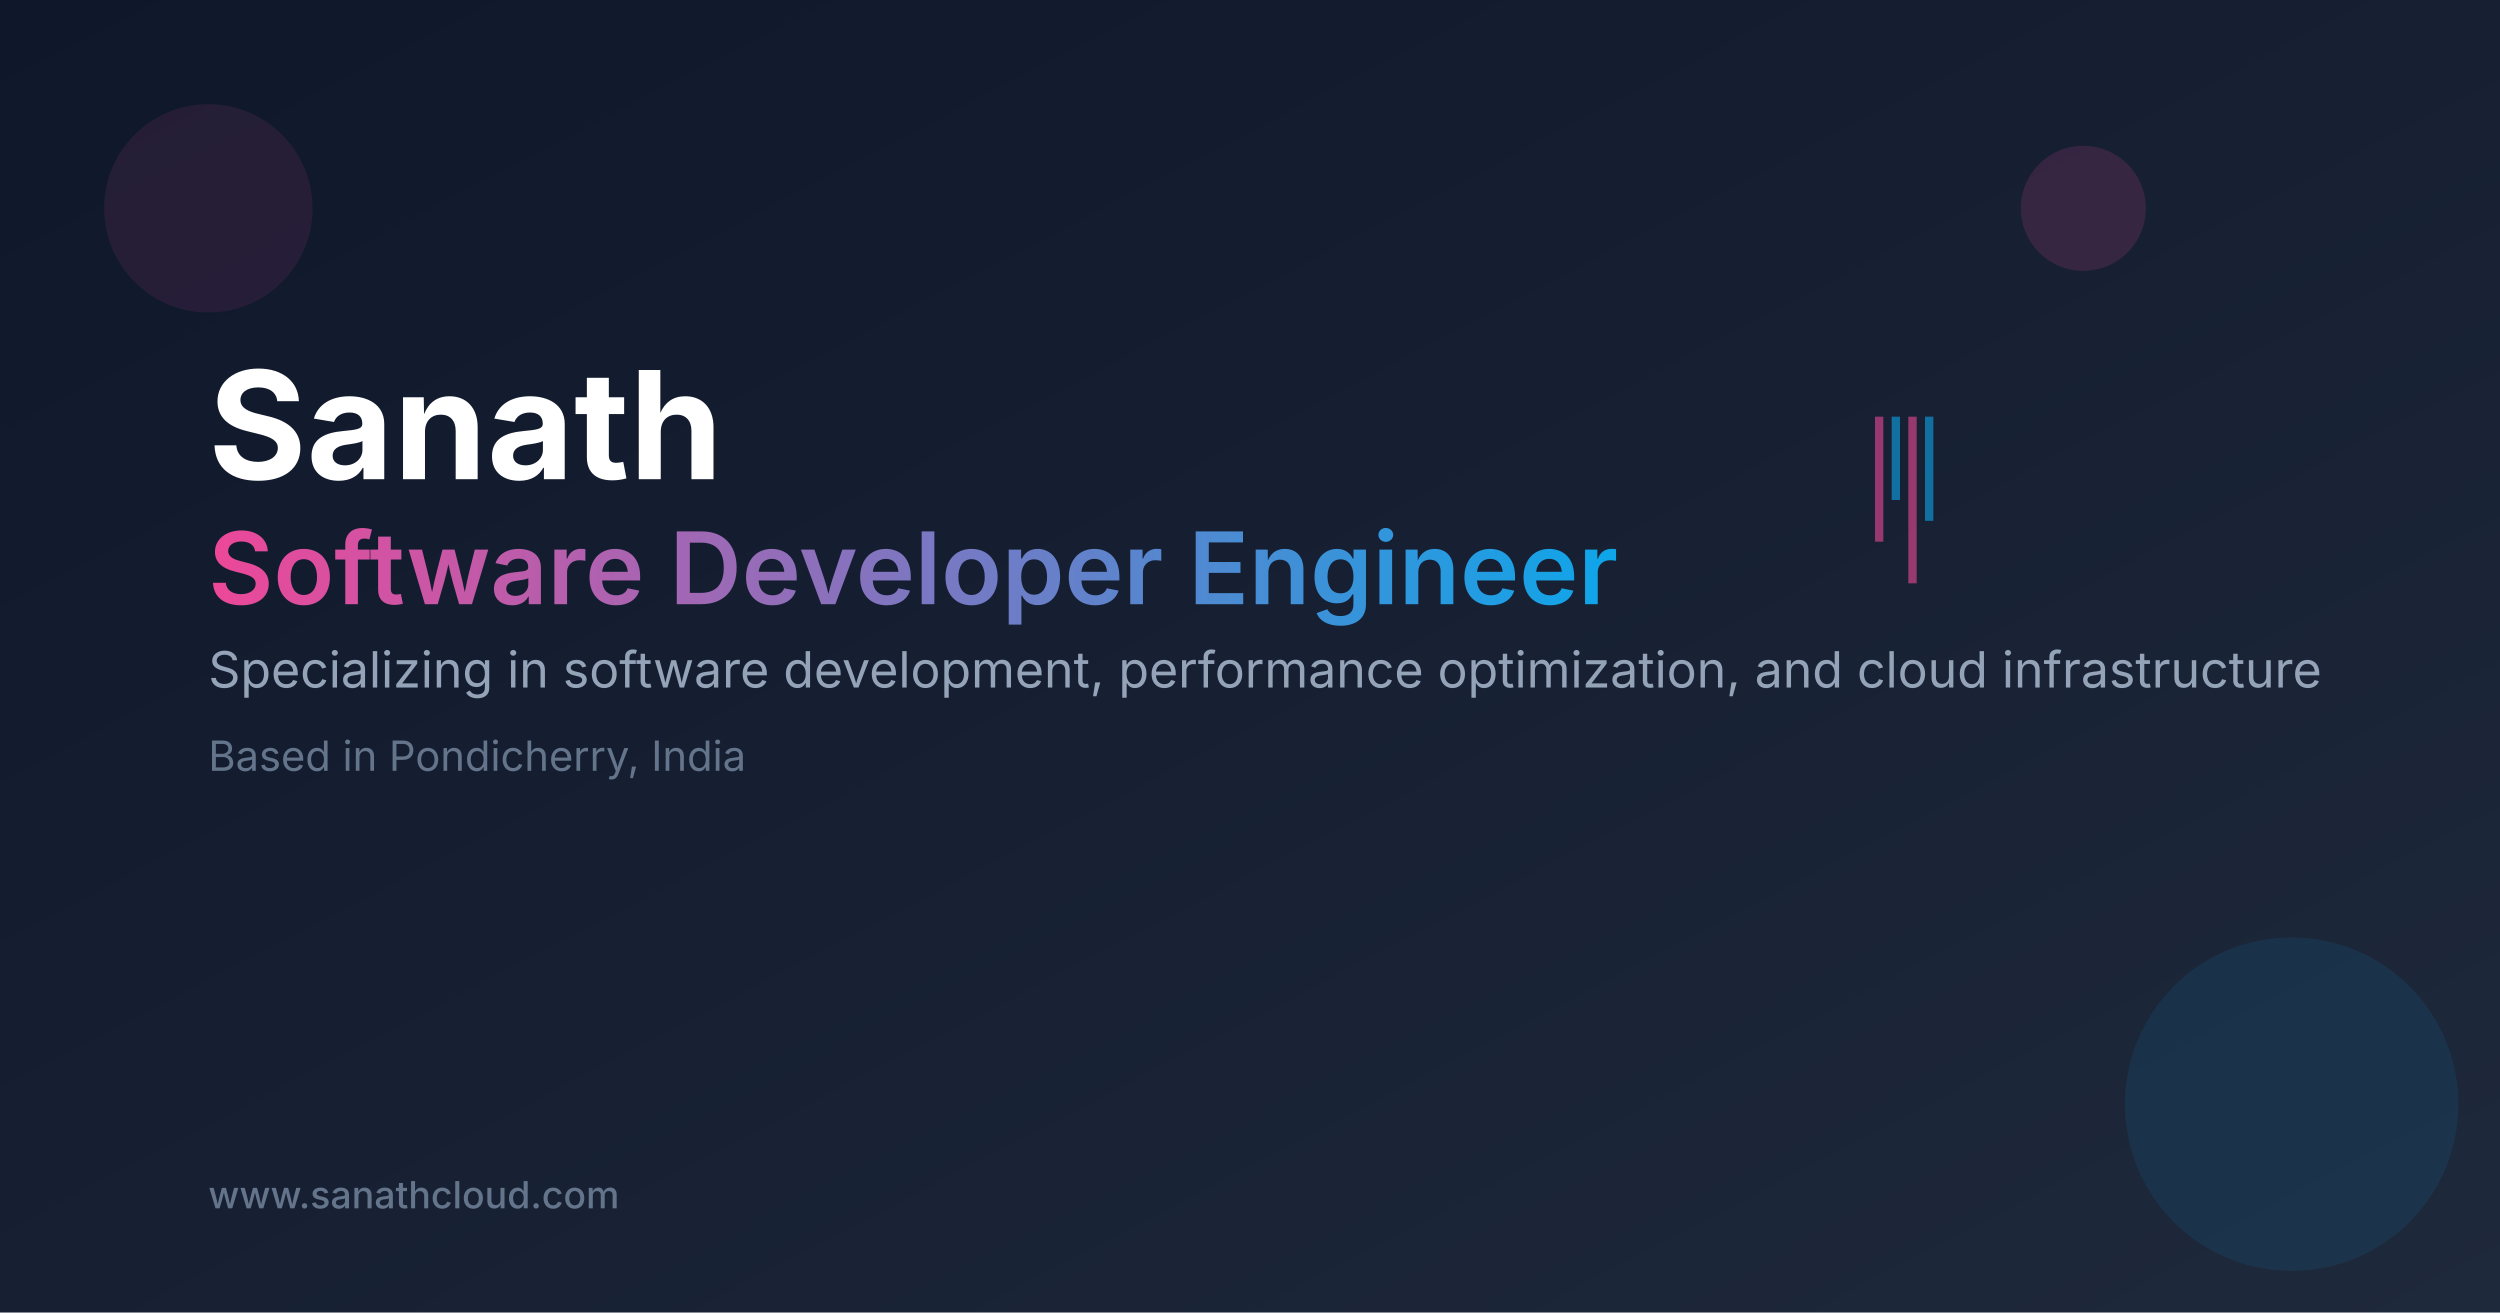
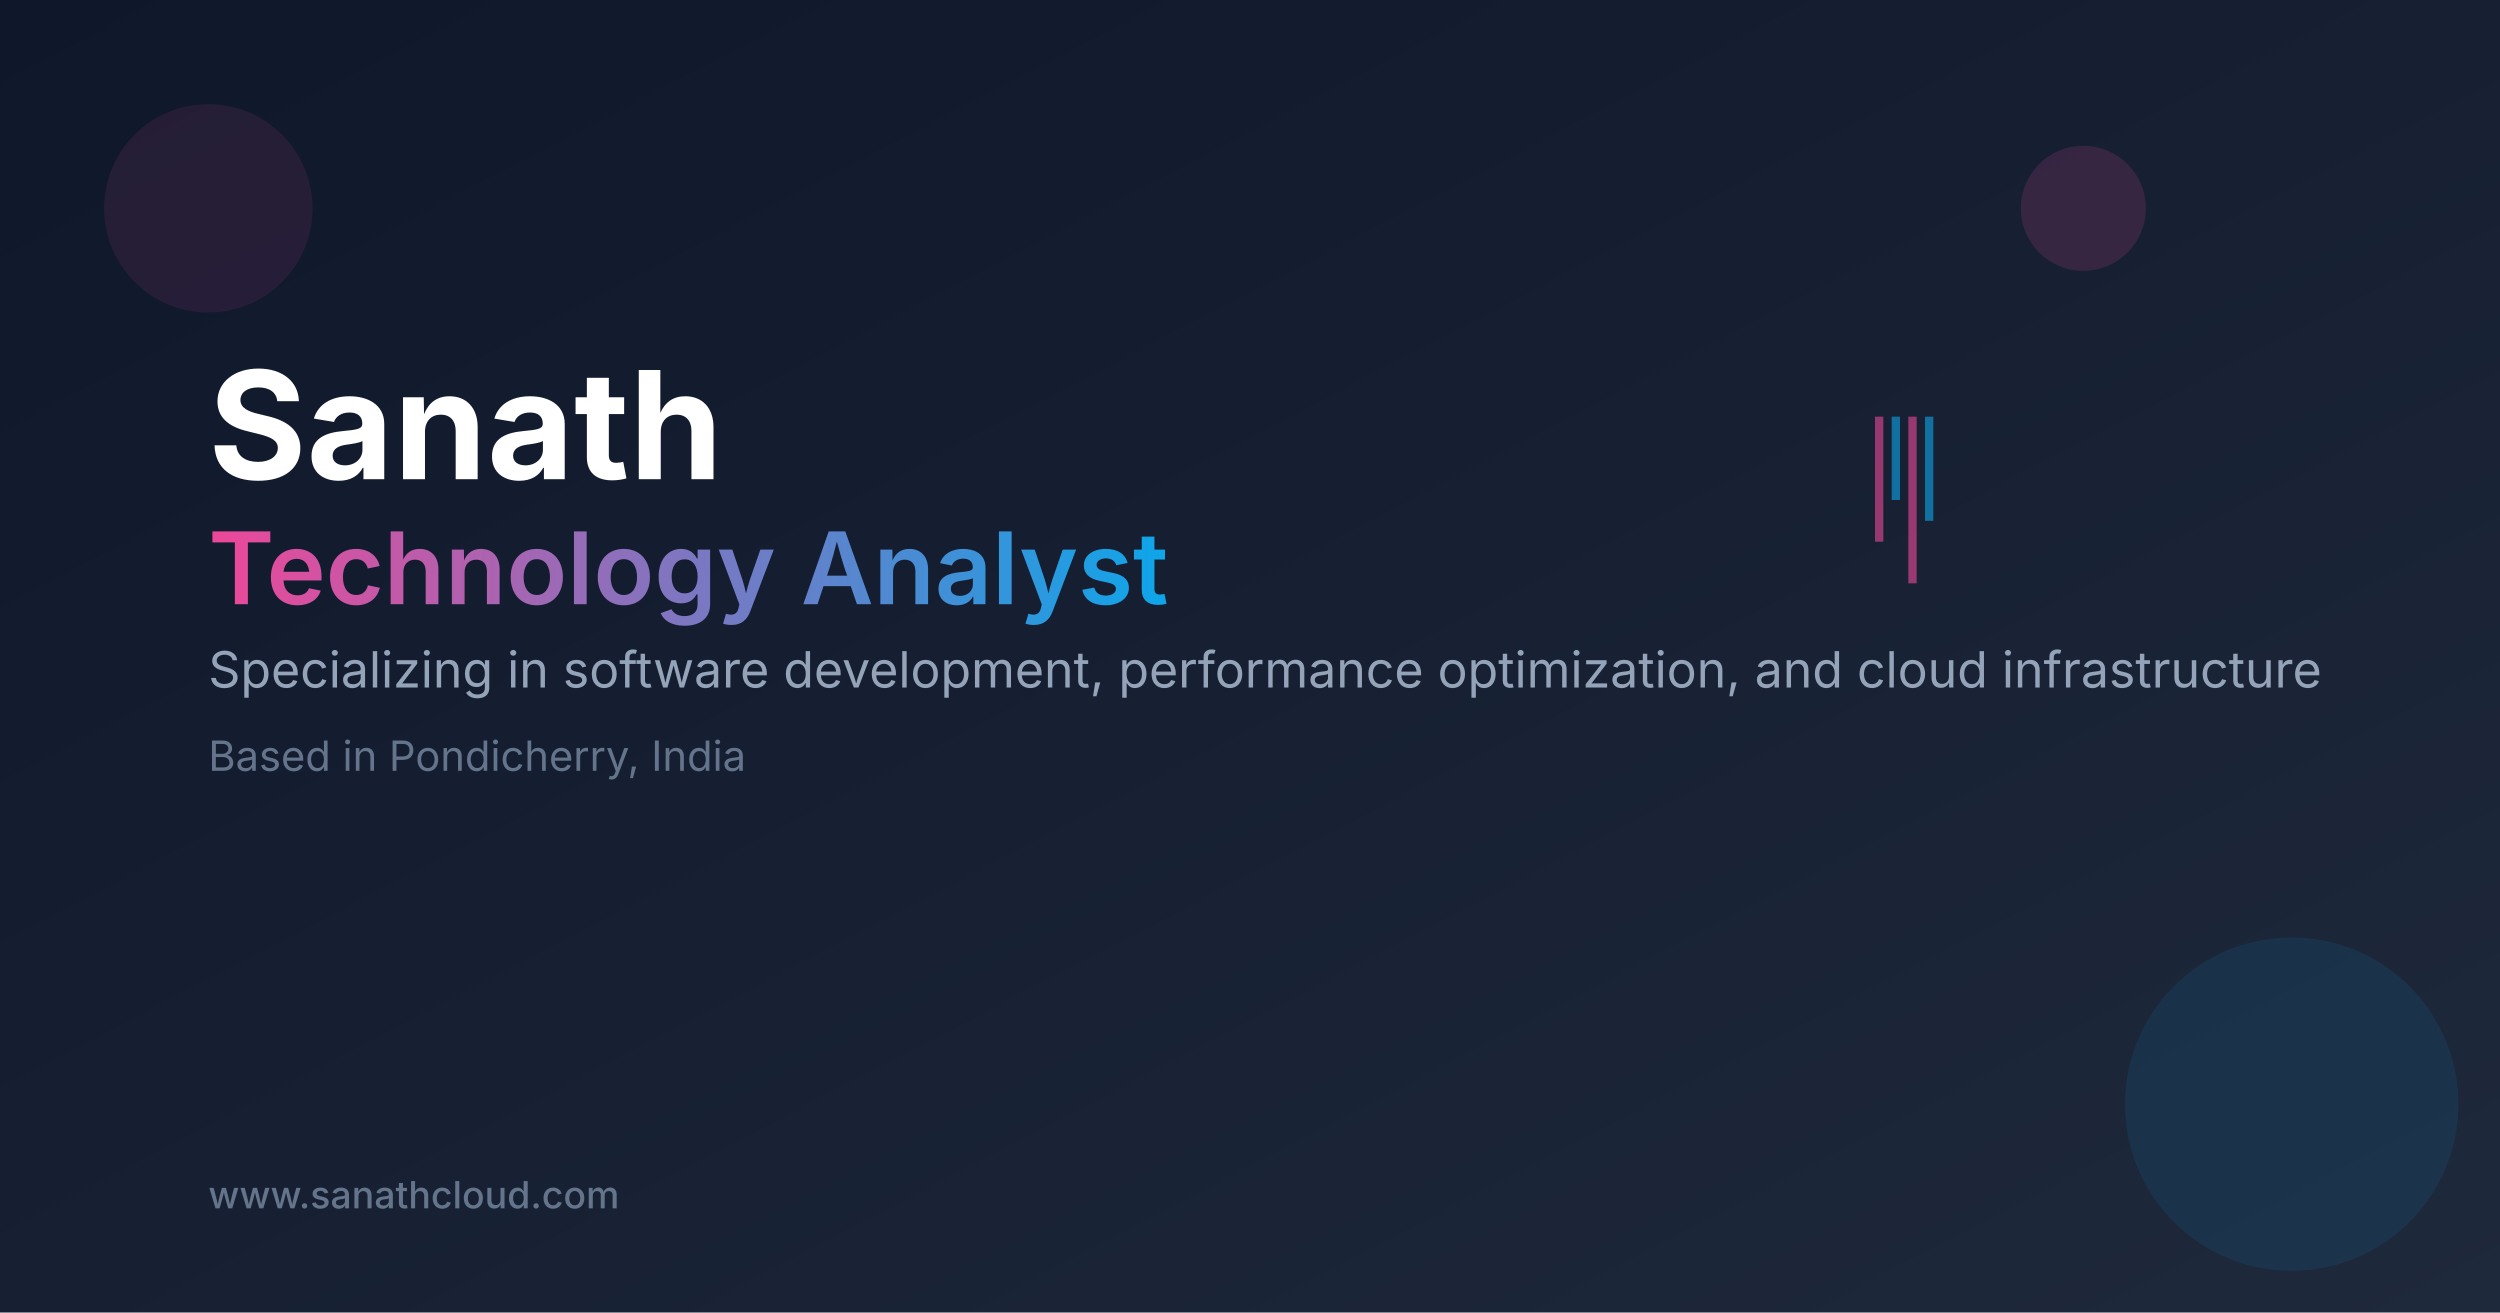
<svg xmlns="http://www.w3.org/2000/svg" width="1200" height="630" viewBox="0 0 1200 630" fill="none">
  <defs>
    <linearGradient id="bg" x1="0%" y1="0%" x2="100%" y2="100%">
      <stop offset="0%" style="stop-color:#0f172a;stop-opacity:1" />
      <stop offset="100%" style="stop-color:#1e293b;stop-opacity:1" />
    </linearGradient>
    <linearGradient id="text" x1="0%" y1="0%" x2="100%" y2="0%">
      <stop offset="0%" style="stop-color:#ec4899;stop-opacity:1" />
      <stop offset="100%" style="stop-color:#0ea5e9;stop-opacity:1" />
    </linearGradient>
  </defs>
  <rect width="1200" height="630" fill="url(#bg)" />
  <circle cx="100" cy="100" r="50" fill="#ec4899" opacity="0.1" />
  <circle cx="1100" cy="530" r="80" fill="#0ea5e9" opacity="0.1" />
  <circle cx="1000" cy="100" r="30" fill="#ec4899" opacity="0.15" />
  <g transform="translate(100, 150)">
    <text x="0" y="80" font-family="Inter, system-ui, sans-serif" font-size="72" font-weight="700" fill="white">
      Sanath
    </text>
    <text x="0" y="140" font-family="Inter, system-ui, sans-serif" font-size="48" font-weight="600" fill="url(#text)">
-       Software Developer Engineer
+       Technology Analyst
    </text>
    <text x="0" y="180" font-family="Inter, system-ui, sans-serif" font-size="24" font-weight="400" fill="#94a3b8">
      Specializing in software development, performance optimization, and cloud infrastructure
    </text>
    <text x="0" y="220" font-family="Inter, system-ui, sans-serif" font-size="20" font-weight="400" fill="#64748b">
      Based in Pondicherry, India
    </text>
  </g>
  <g transform="translate(900, 200)">
    <rect x="0" y="0" width="4" height="60" fill="#ec4899" opacity="0.6" />
    <rect x="8" y="0" width="4" height="40" fill="#0ea5e9" opacity="0.6" />
    <rect x="16" y="0" width="4" height="80" fill="#ec4899" opacity="0.6" />
    <rect x="24" y="0" width="4" height="50" fill="#0ea5e9" opacity="0.6" />
  </g>
  <text x="100" y="580" font-family="Inter, system-ui, sans-serif" font-size="18" font-weight="500" fill="#64748b">
    www.sanathcloud.com
  </text>
</svg>
